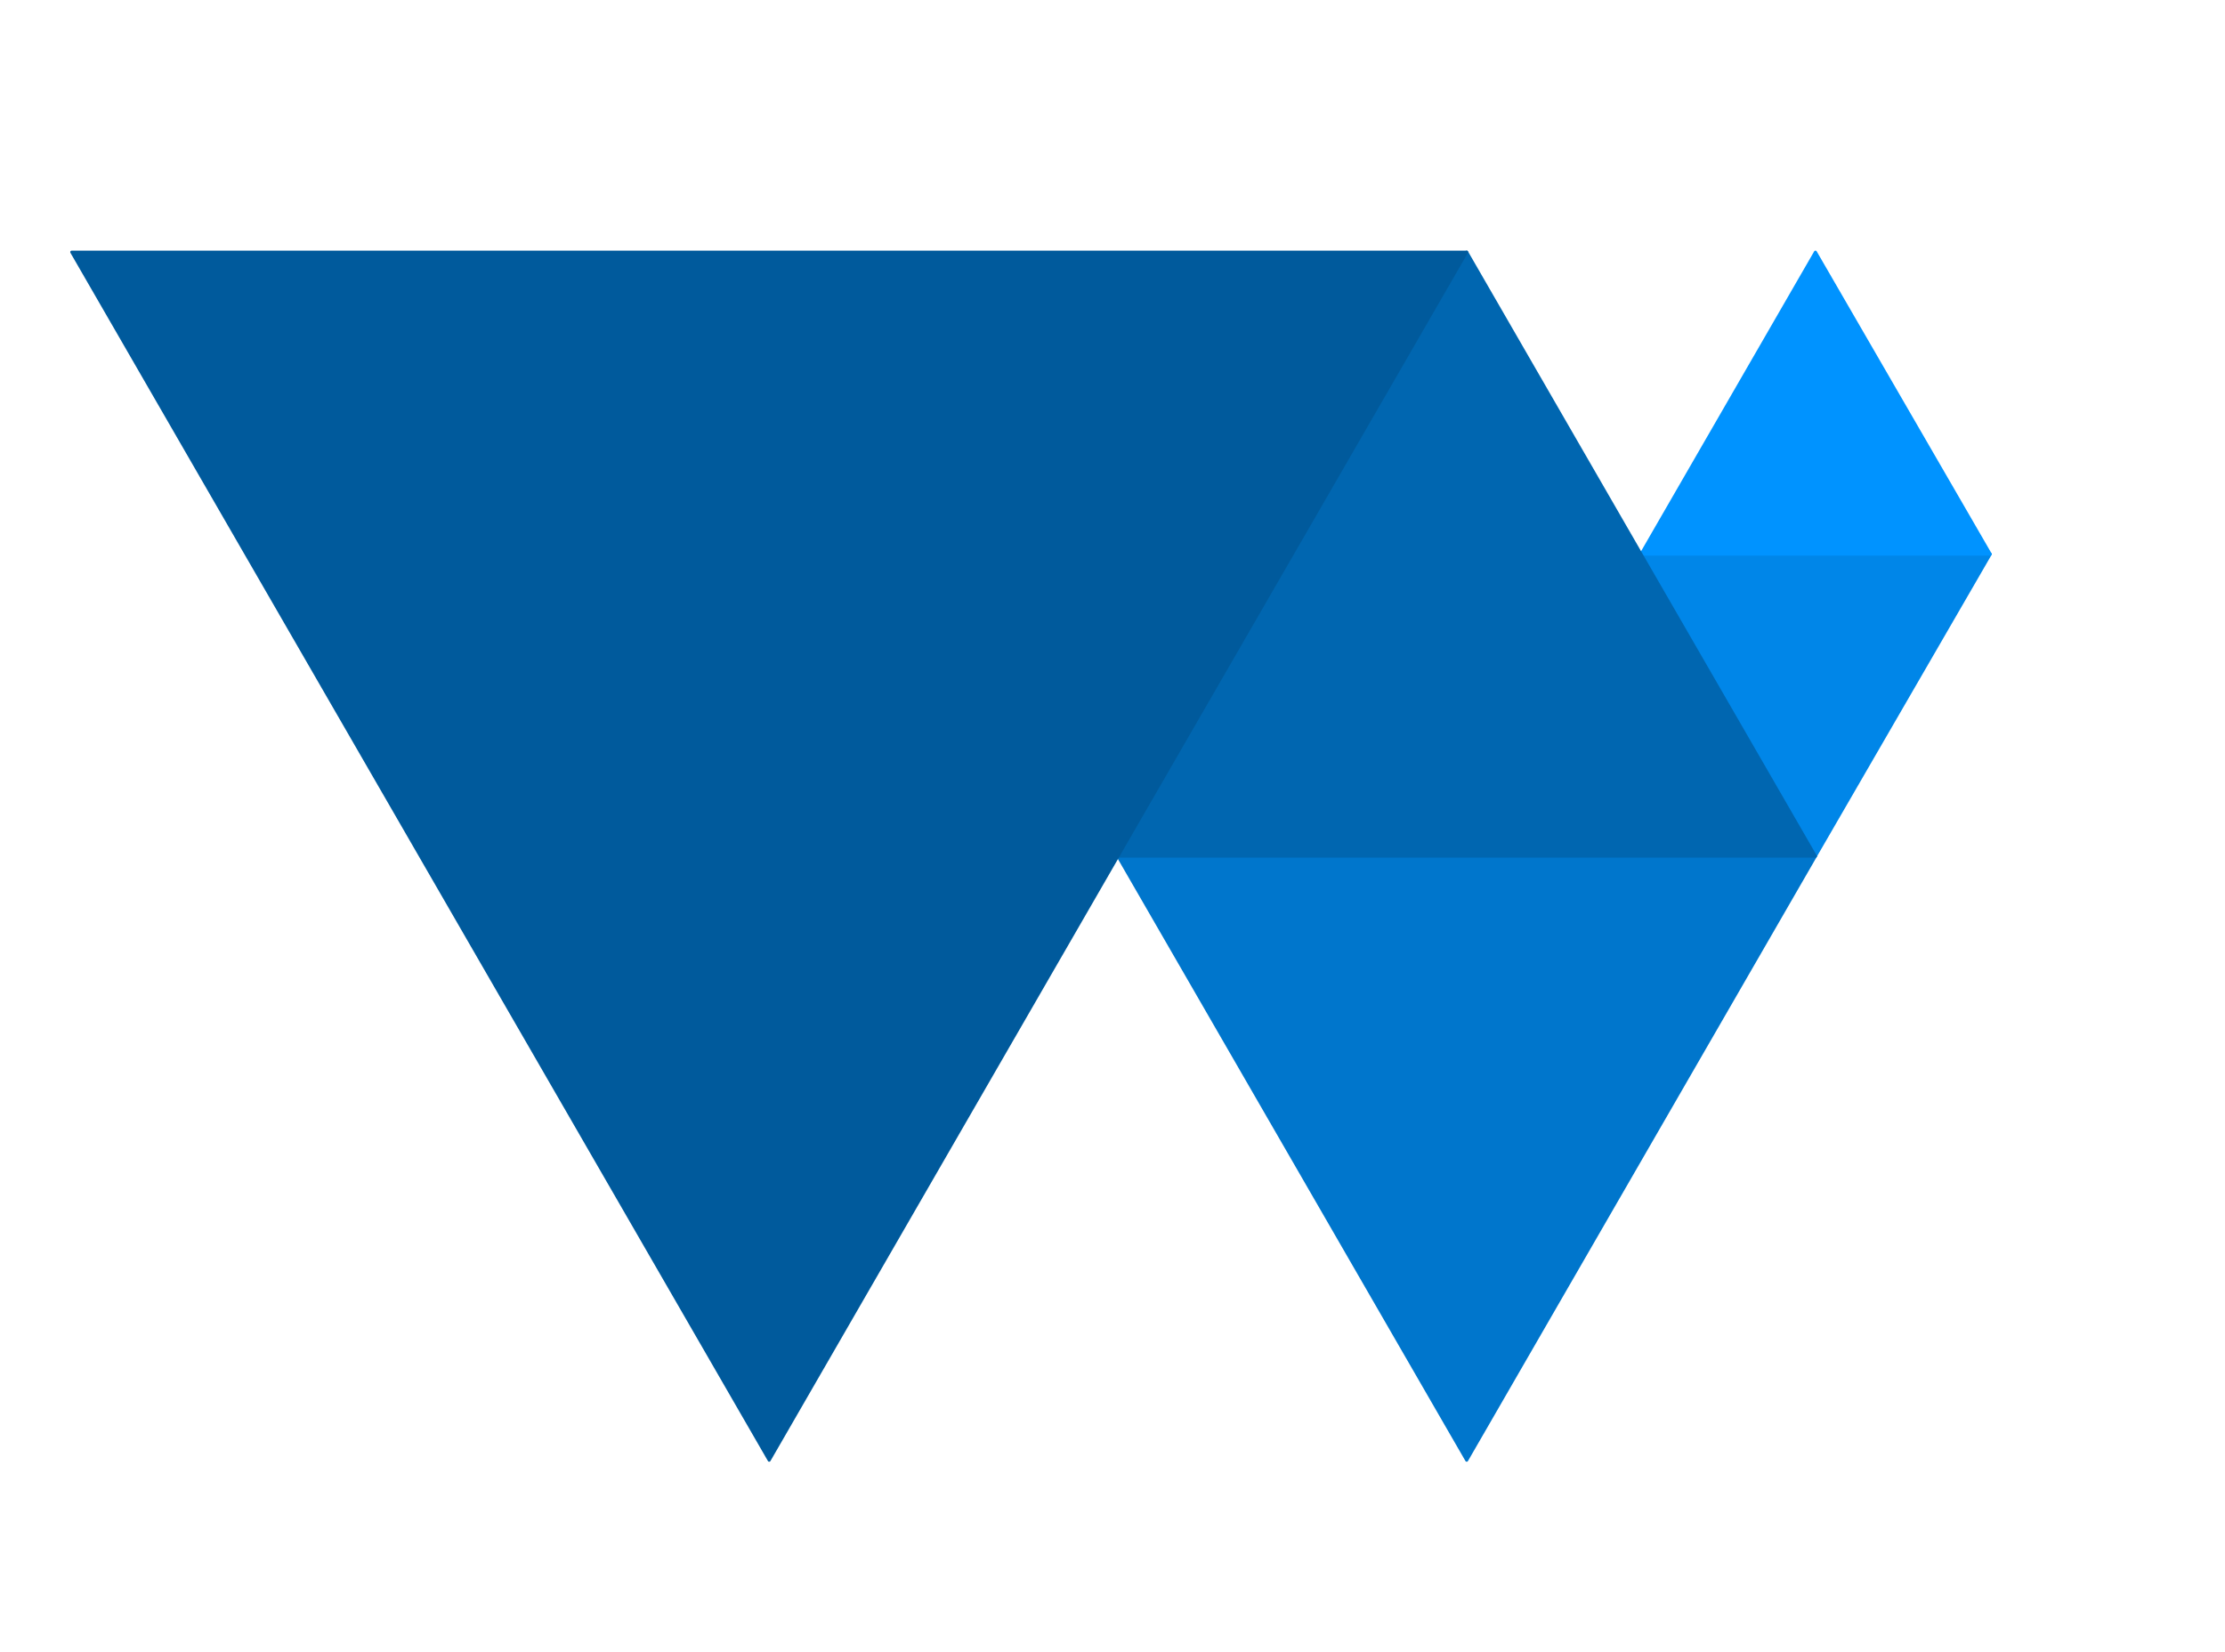
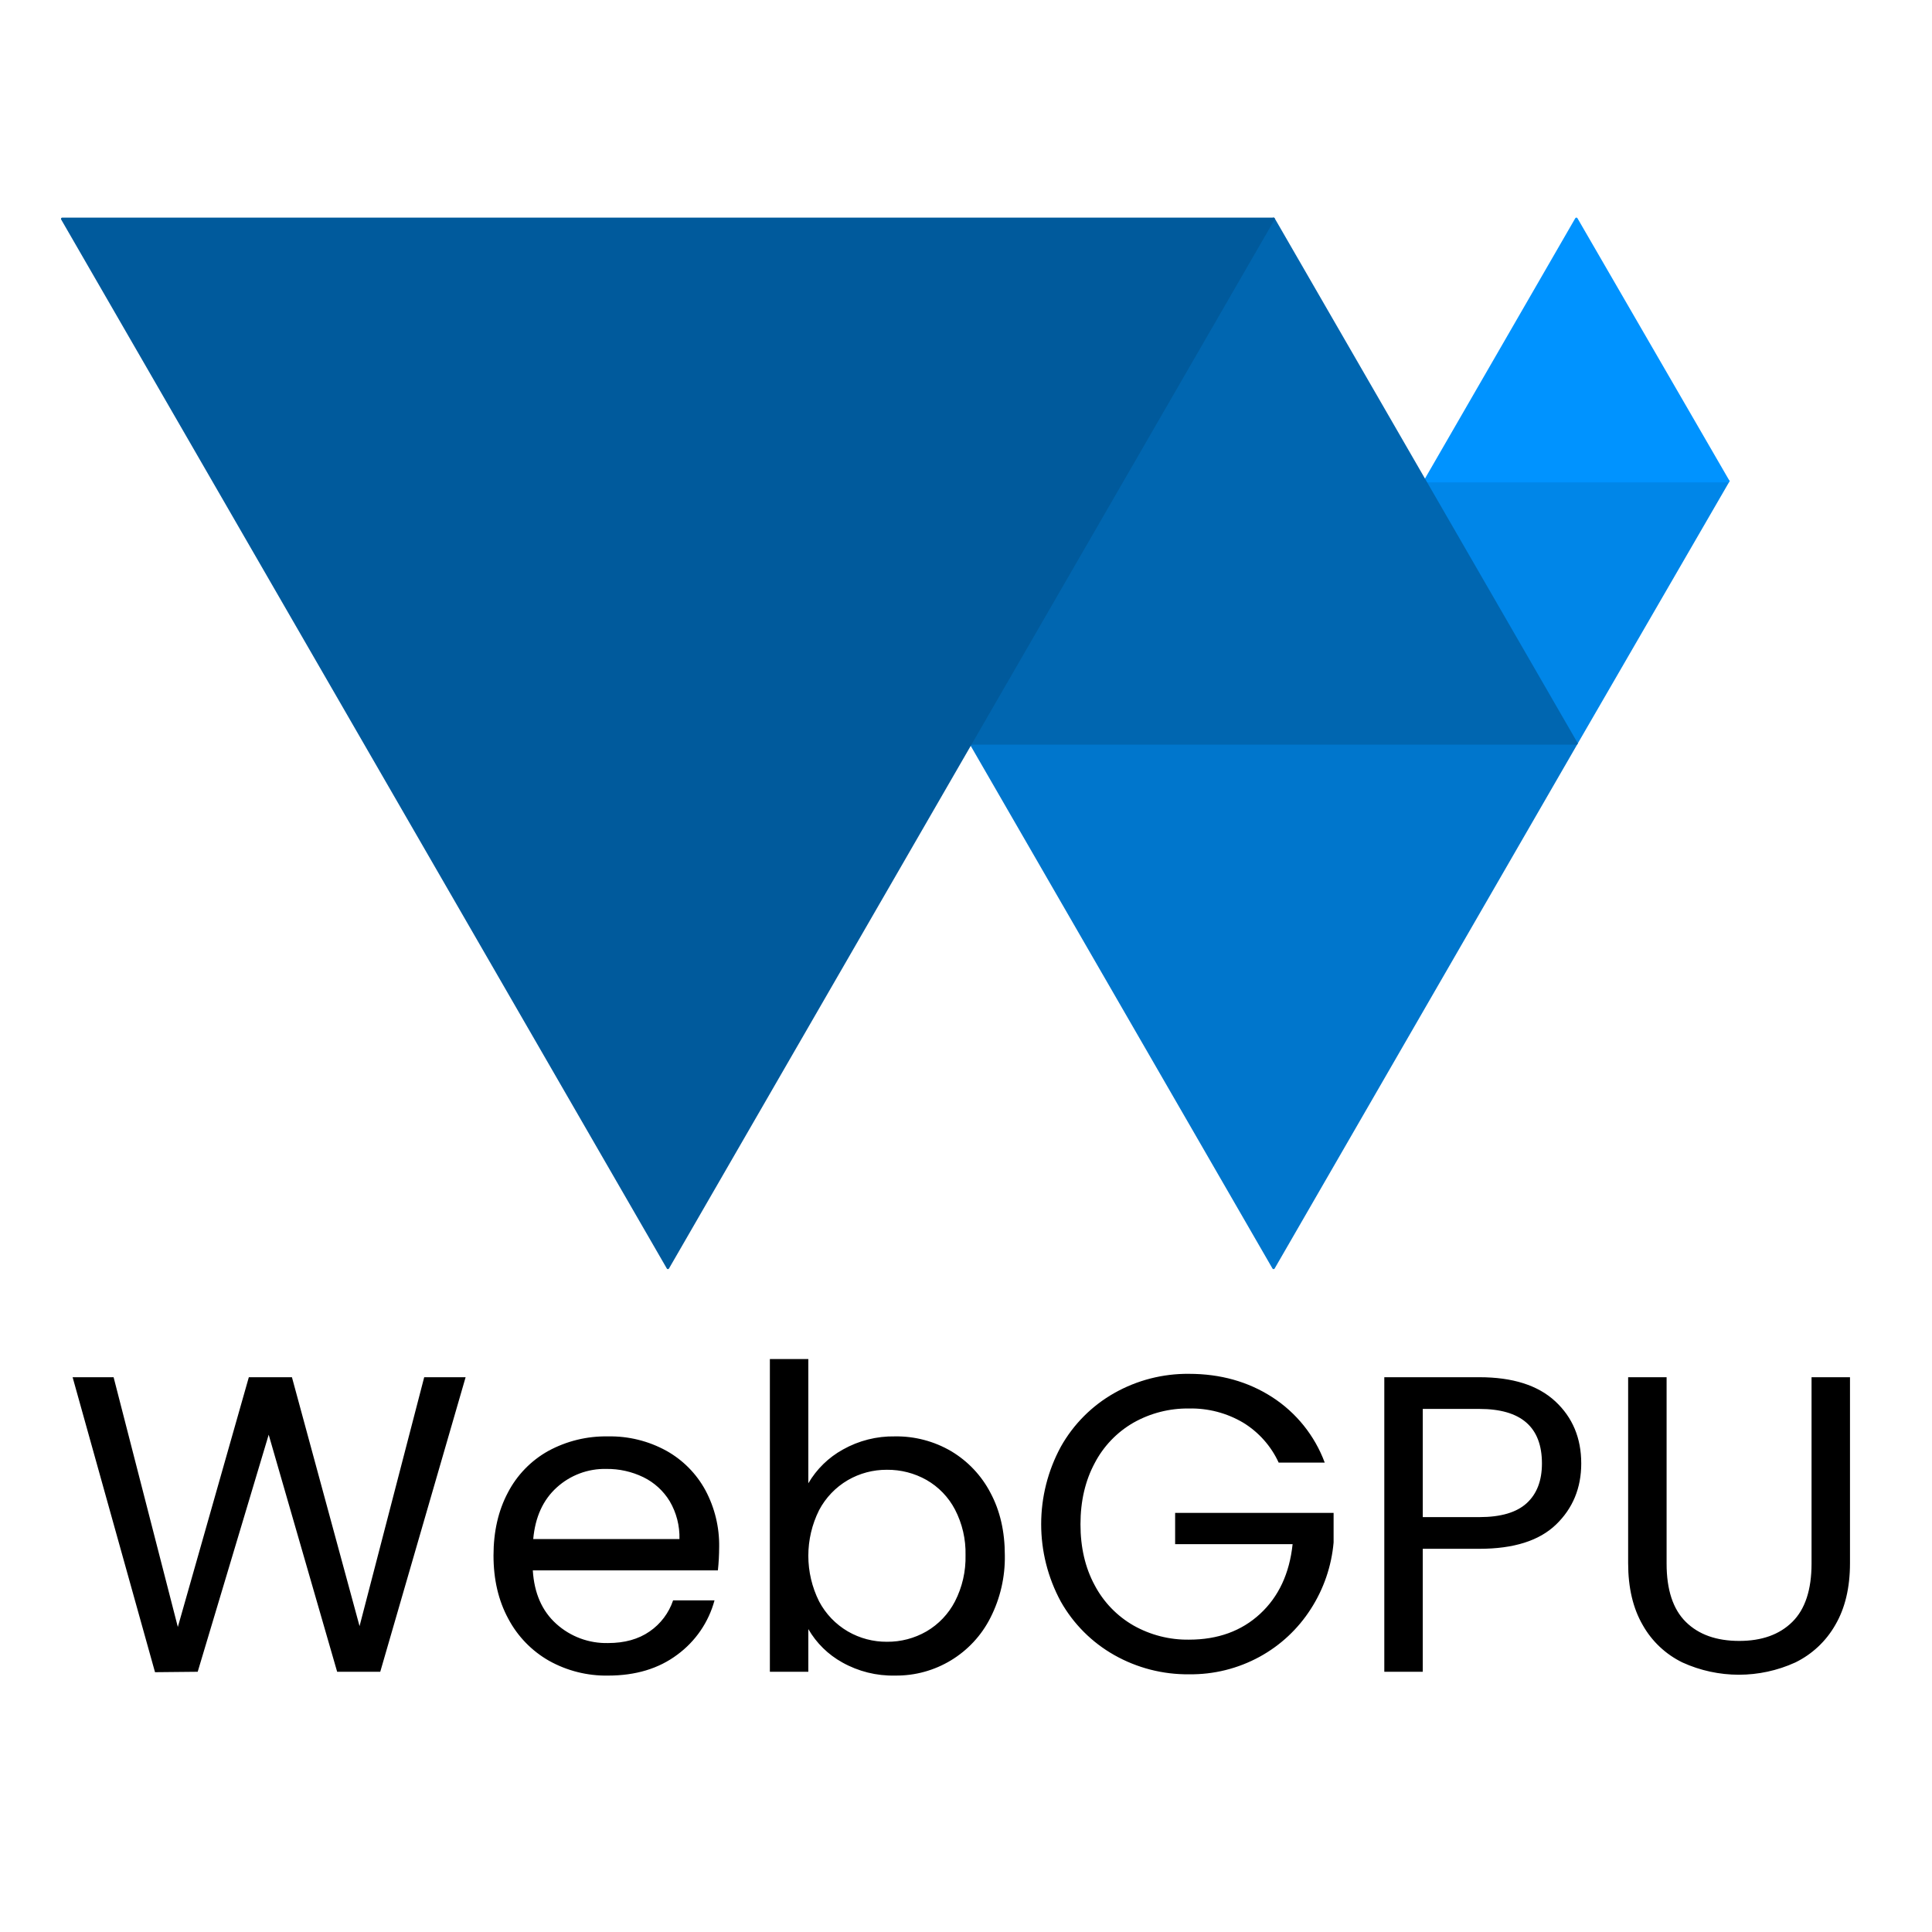
- <svg xmlns="http://www.w3.org/2000/svg" id="Logo" width="768" height="570" viewBox="0 0 768 570">
+ <svg xmlns="http://www.w3.org/2000/svg" id="Logo" width="768" height="768" viewBox="0 0 768 768">
  <defs>
    <style>
     .cls-1, .cls-2, .cls-3, .cls-4, .cls-5 {
        fill-rule: evenodd;
        stroke-linejoin: round;
      }

      .cls-6 {
        fill-rule: evenodd;
      }

      .cls-1 {
        fill: #005a9c;
        stroke: #005a9c;
      }

      .cls-2 {
        fill: #0066b0;
        stroke: #0066b0;
      }

      .cls-3 {
        fill: #0076cc;
        stroke: #0076cc;
      }

      .cls-4 {
        fill: #0086e8;
        stroke: #0086e8;
      }

      .cls-5 {
        fill: #0093ff;
        stroke: #0093ff;
      }

      @media (prefers-color-scheme: dark) {
        .cls-6 {
          fill: #eeeeee;
        }
      }
    </style>
  </defs>
  <path id="Triangle_4" data-name="Triangle 4" class="cls-4" d="m626.63 295.5-60.189-104.25h120.55z" />
  <path id="Triangle_5" data-name="Triangle 5" class="cls-5" d="m626.63 87.001-60.189 104.25h120.55z" />
  <path id="Triangle_3" data-name="Triangle 3" class="cls-3" d="m506.26 504-120.38-208.5 240.76-2e-3z" />
  <path id="Triangle_2" data-name="Triangle 2" class="cls-2" d="m506.26 87-120.38 208.5 240.76-2e-3z" />
  <path id="Triangle_1" data-name="Triangle 1" class="cls-1" d="m265.5 504-240.76-417h481.51z" />
+   <path id="WebGPU" class="cls-6" d="M168.627,547.469l-25.7,98.943-26.877-98.943H98.913L70.692,646.748,45.158,547.469H28.864L61.621,664.722l16.966-.168,28.221-94.239,27.214,94.239h17.134l33.933-117.085H168.627ZM285.879,615a46.371,46.371,0,0,0-5.459-22.594A39.572,39.572,0,0,0,264.881,576.7a46.213,46.213,0,0,0-23.181-5.711,47.756,47.756,0,0,0-23.77,5.8,40.093,40.093,0,0,0-16.043,16.547q-5.712,10.752-5.711,25.029t5.879,25.114a41.6,41.6,0,0,0,16.211,16.714,46.506,46.506,0,0,0,23.434,5.88q16.461,0,27.549-8.315a39.581,39.581,0,0,0,14.783-21.586H267.569a24.459,24.459,0,0,1-9.323,12.347q-6.637,4.621-16.546,4.619a29.643,29.643,0,0,1-20.579-7.643q-8.484-7.643-9.323-21.25h73.578a90.2,90.2,0,0,0,.5-9.239h0Zm-15.79-3.192H211.966q1.174-13.1,9.323-20.494a28.334,28.334,0,0,1,19.739-7.391,32.747,32.747,0,0,1,14.7,3.275,25.141,25.141,0,0,1,10.5,9.575,28.211,28.211,0,0,1,3.864,15.035h0Zm51.234-22.174V540.246H306.037V664.554h15.286V647.588a35.4,35.4,0,0,0,13.523,13.27,40.944,40.944,0,0,0,20.914,5.208,41.878,41.878,0,0,0,37.965-23.014,52.85,52.85,0,0,0,5.711-24.862q0-14.111-5.711-24.777A41.656,41.656,0,0,0,378.1,576.866a42.963,42.963,0,0,0-22.342-5.879,40.769,40.769,0,0,0-20.662,5.207,36.153,36.153,0,0,0-13.775,13.439h0Zm62.491,28.557a38.312,38.312,0,0,1-4.2,18.395,29.538,29.538,0,0,1-11.339,11.927,30.881,30.881,0,0,1-15.707,4.115,30.554,30.554,0,0,1-15.538-4.115,30.081,30.081,0,0,1-11.423-11.927,40.557,40.557,0,0,1,0-36.285,30.1,30.1,0,0,1,11.423-11.927,30.574,30.574,0,0,1,15.538-4.115,31.392,31.392,0,0,1,15.707,4.031,29.1,29.1,0,0,1,11.339,11.759,37.449,37.449,0,0,1,4.2,18.142h0ZM526.6,581.4a52.873,52.873,0,0,0-20.914-26.038q-14.363-9.236-33.008-9.239a59.1,59.1,0,0,0-29.734,7.643,55.966,55.966,0,0,0-21.25,21.334,64.565,64.565,0,0,0,0,61.567,56.107,56.107,0,0,0,21.25,21.25,59.068,59.068,0,0,0,29.734,7.643,56.956,56.956,0,0,0,28.053-6.971,56.039,56.039,0,0,0,20.326-18.983,58.146,58.146,0,0,0,9.071-26.457V601.392H467.133v12.431h46.7Q511.982,631.3,500.9,641.54t-28.221,10.247a43.637,43.637,0,0,1-22.091-5.627,39.867,39.867,0,0,1-15.454-16.043q-5.629-10.413-5.627-24.189t5.627-24.274a39.775,39.775,0,0,1,15.454-16.127,43.657,43.657,0,0,1,22.091-5.627,40.519,40.519,0,0,1,21.5,5.627A36.439,36.439,0,0,1,508.289,581.4H526.6Zm101.967,0.336q0-15.119-10.331-24.694t-30.153-9.575h-37.8V664.554h15.287V615.671h22.51q20.493,0,30.489-9.659t10-24.274h0Zm-40.484,21.334h-22.51v-43h22.51q24.858,0,24.861,21.67,0,10.248-6.047,15.79t-18.814,5.544h0Zm59.129-55.6v73.913q0,14.615,5.8,24.61a36.383,36.383,0,0,0,15.79,14.866,54.05,54.05,0,0,0,44.852,0,36.913,36.913,0,0,0,15.875-14.866Q735.4,636,735.4,621.382V547.469H720.117V621.55q0,15.623-7.644,23.182t-21.082,7.559q-13.606,0-21.25-7.559T662.5,621.55V547.469H647.211Z" />
</svg>
